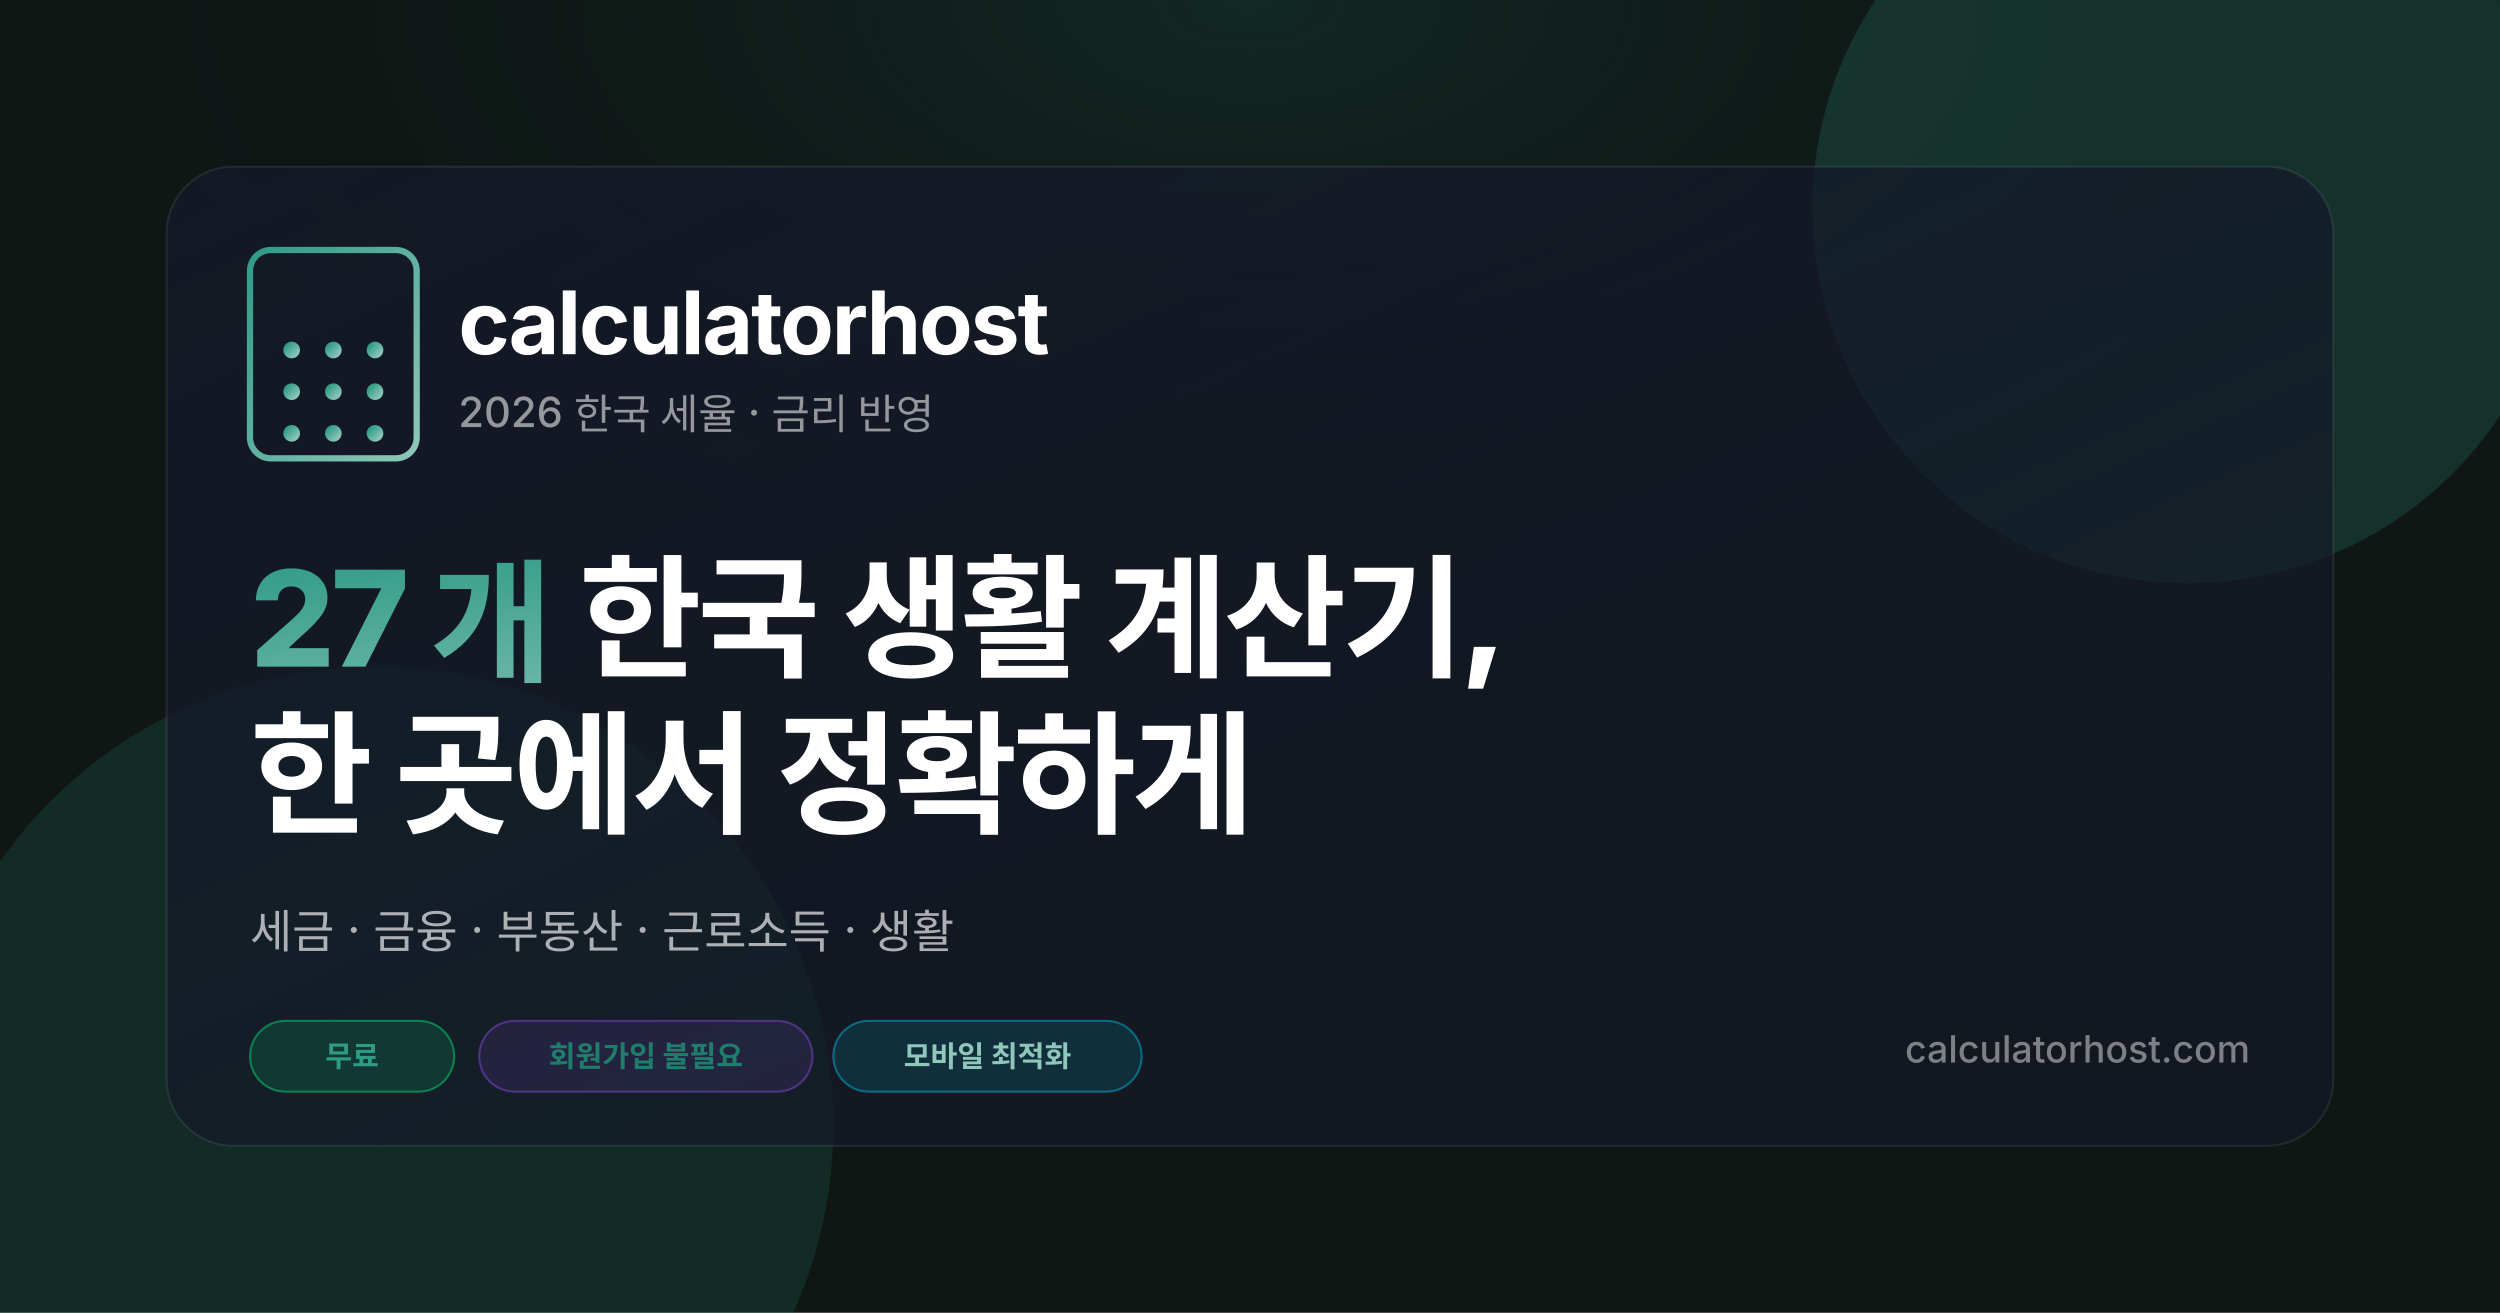
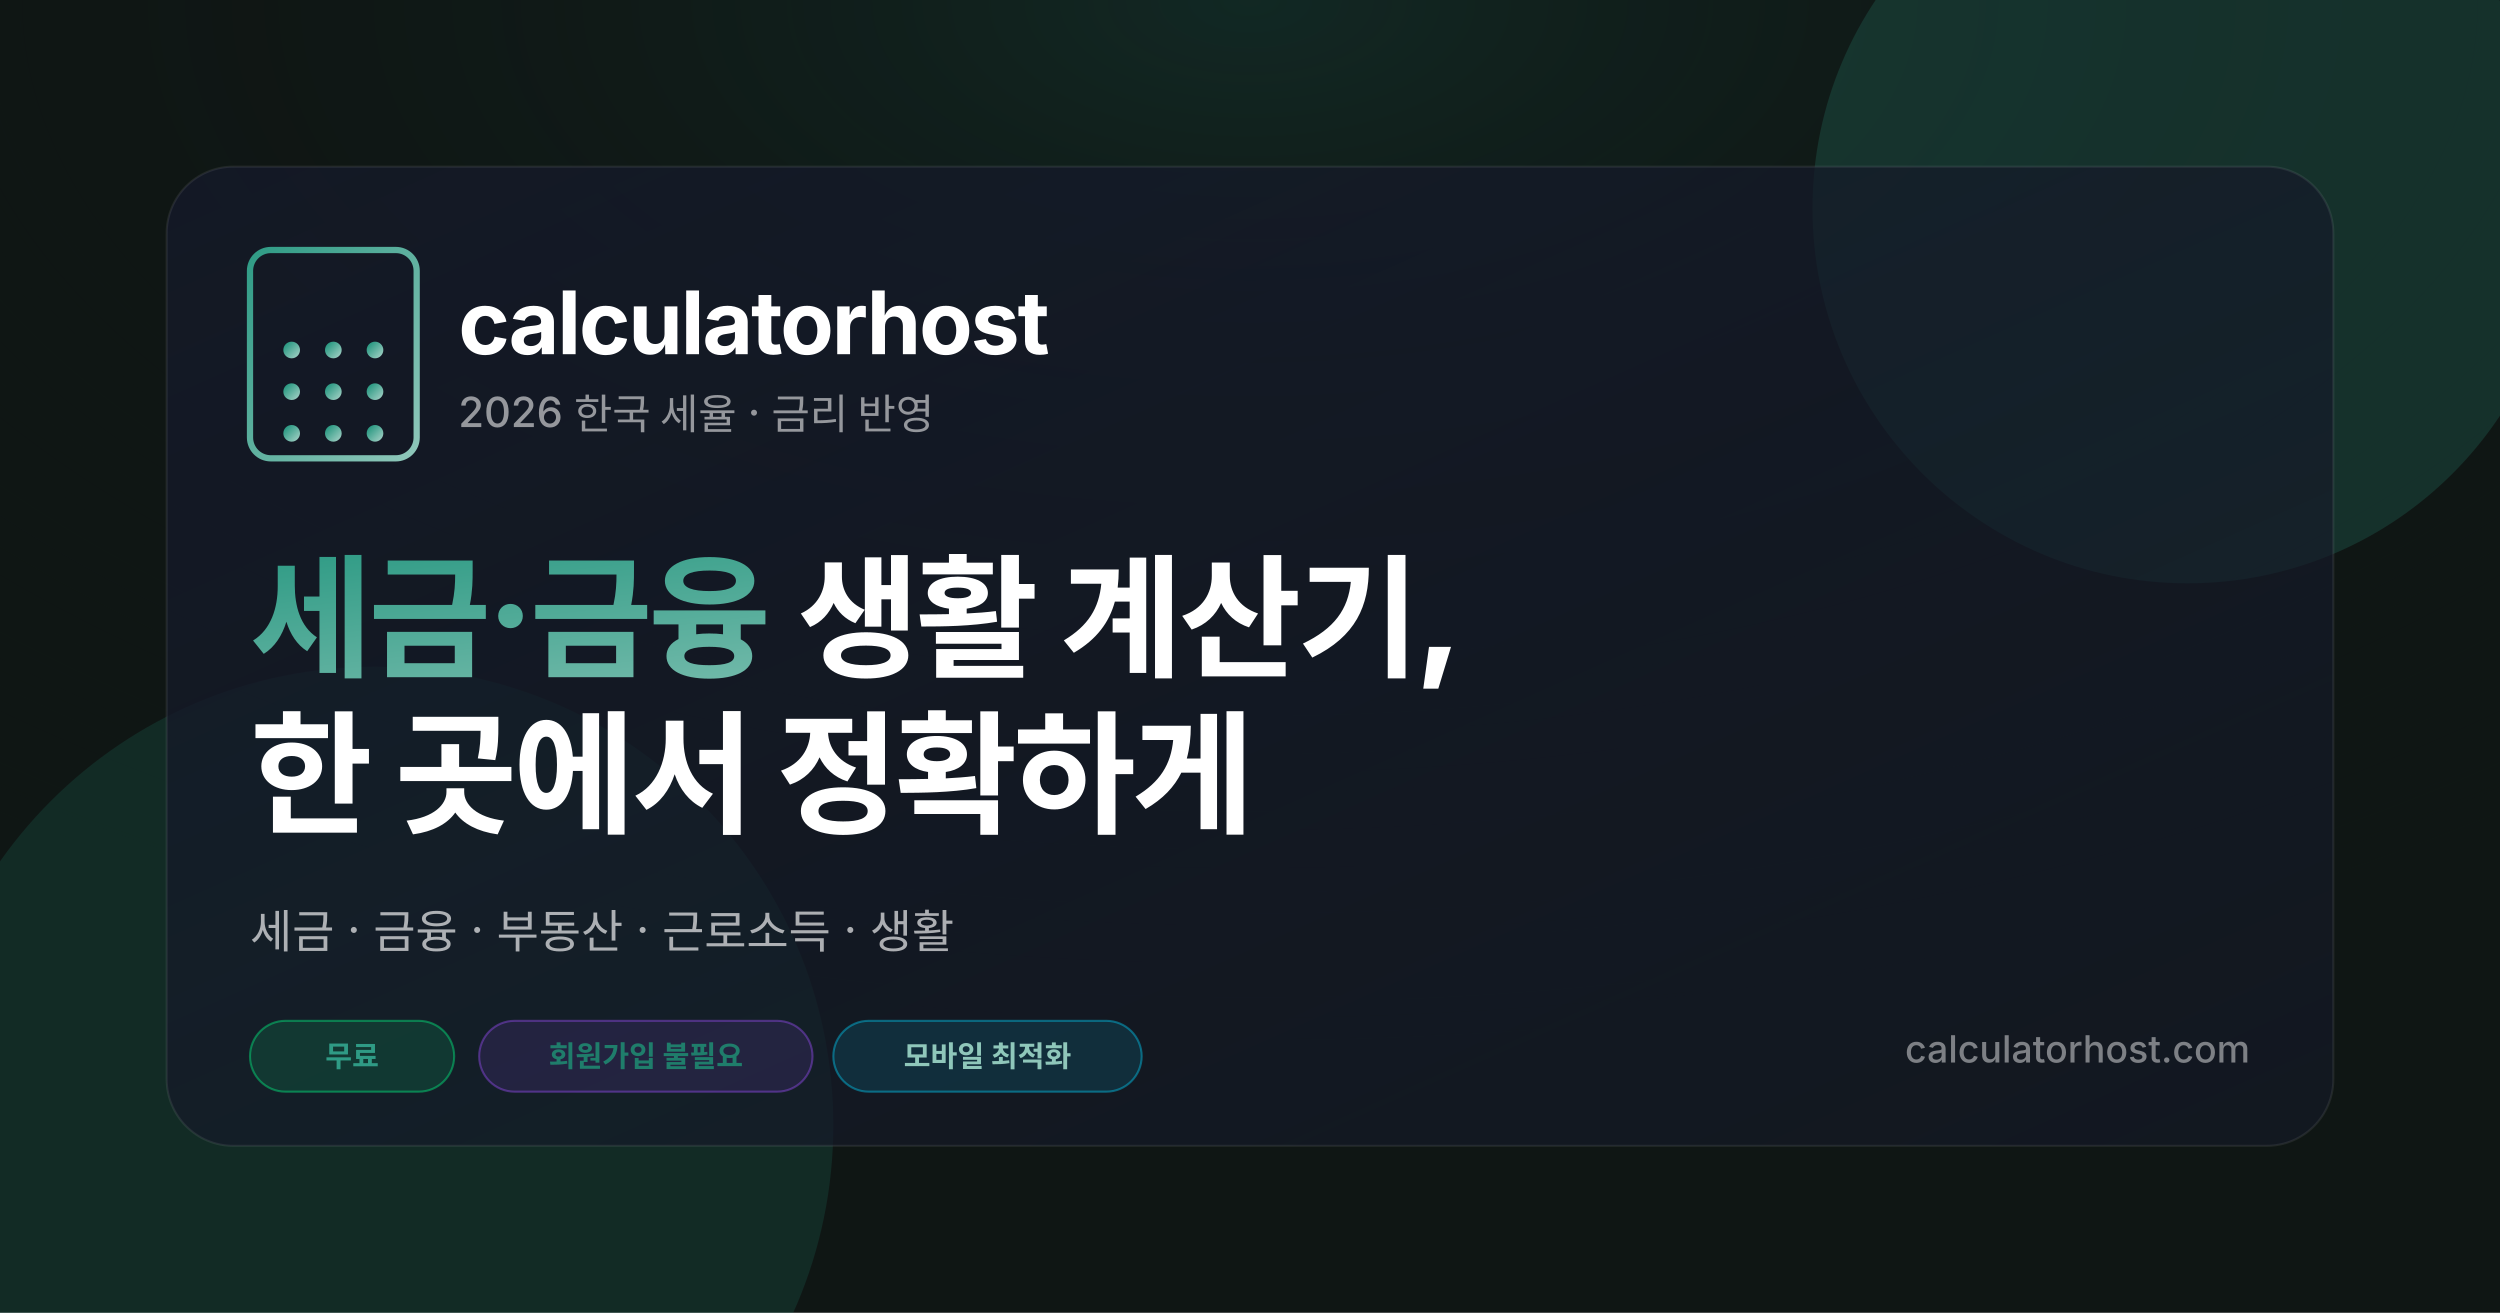
<svg xmlns="http://www.w3.org/2000/svg" width="1200" height="630" viewBox="0 0 1200 630">
  <defs>
    <radialGradient id="bg" cx="50%" cy="0%" r="80%">
      <stop offset="0%" stop-color="#1f7d6b" stop-opacity="0.18" />
      <stop offset="60%" stop-color="#0f1614" stop-opacity="0" />
      <stop offset="100%" stop-color="#0f1614" />
    </radialGradient>
    <linearGradient id="brand" x1="0%" y1="0%" x2="100%" y2="100%">
      <stop offset="0%" stop-color="#2f9b85" />
      <stop offset="100%" stop-color="#8fc7ba" />
    </linearGradient>
    <linearGradient id="card" x1="0%" y1="0%" x2="100%" y2="100%">
      <stop offset="0%" stop-color="rgba(20,25,40,0.85)" />
      <stop offset="100%" stop-color="rgba(20,25,40,0.6)" />
    </linearGradient>
  </defs>
  <rect width="1200" height="630" fill="#0f1614" />
  <rect width="1200" height="630" fill="url(#bg)" />
  <circle cx="180" cy="540" r="220" fill="#1f7d6b" opacity="0.2" />
  <circle cx="1050" cy="100" r="180" fill="#2f9b85" opacity="0.2" />
  <rect x="80" y="80" width="1040" height="470" rx="32" fill="url(#card)" stroke="rgba(255,255,255,0.08)" stroke-width="1" />
  <g transform="translate(120, 120)" stroke="url(#brand)" stroke-width="3" fill="none" stroke-linecap="round" stroke-linejoin="round">
    <rect x="0" y="0" width="80" height="100" rx="10" />
    <line x1="20" y1="22" x2="60" y2="22" />
    <circle cx="20" cy="48" r="2.5" fill="url(#brand)" />
    <circle cx="40" cy="48" r="2.5" fill="url(#brand)" />
    <circle cx="60" cy="48" r="2.5" fill="url(#brand)" />
    <circle cx="20" cy="68" r="2.5" fill="url(#brand)" />
    <circle cx="40" cy="68" r="2.5" fill="url(#brand)" />
    <circle cx="60" cy="68" r="2.5" fill="url(#brand)" />
    <circle cx="20" cy="88" r="2.5" fill="url(#brand)" />
    <circle cx="40" cy="88" r="2.5" fill="url(#brand)" />
    <circle cx="60" cy="88" r="2.5" fill="url(#brand)" />
  </g>
  <text x="220" y="170" font-family="Pretendard, Inter, system-ui, sans-serif" font-size="42" font-weight="700" fill="#FFFFFF" letter-spacing="-1">calculatorhost</text>
  <text x="220" y="205" font-family="Pretendard, Inter, system-ui, sans-serif" font-size="20" font-weight="500" fill="rgba(255,255,255,0.55)">2026 한국 세율 · 금리 반영</text>
  <text x="120" y="320" font-family="Pretendard, Inter, system-ui, sans-serif" font-size="64" font-weight="800" letter-spacing="-2" fill="#FFFFFF">
-     <tspan fill="url(#brand)">27 개</tspan> 한국 생활 계산기,
+     <tspan fill="url(#brand)">세금·금융</tspan> 생활 계산기,
  </text>
  <text x="120" y="395" font-family="Pretendard, Inter, system-ui, sans-serif" font-size="64" font-weight="800" letter-spacing="-2" fill="#FFFFFF">한 곳에서 정확하게</text>
  <text x="120" y="455" font-family="Pretendard, Inter, system-ui, sans-serif" font-size="22" font-weight="400" fill="rgba(255,255,255,0.65)">세금 · 금융 · 부동산 · 근로소득 · 생활</text>
  <g transform="translate(120, 490)">
    <rect x="0" y="0" width="98" height="34" rx="17" fill="rgba(0,255,136,0.12)" stroke="rgba(0,255,136,0.4)" stroke-width="1" />
    <text x="49" y="22" text-anchor="middle" font-family="Pretendard, Inter, system-ui, sans-serif" font-size="14" font-weight="600" fill="#2f9b85">무료</text>
    <rect x="110" y="0" width="160" height="34" rx="17" fill="rgba(157,78,255,0.12)" stroke="rgba(157,78,255,0.4)" stroke-width="1" />
    <text x="190" y="22" text-anchor="middle" font-family="Pretendard, Inter, system-ui, sans-serif" font-size="14" font-weight="600" fill="#1f7d6b">회원가입 불필요</text>
    <rect x="280" y="0" width="148" height="34" rx="17" fill="rgba(0,212,255,0.12)" stroke="rgba(0,212,255,0.4)" stroke-width="1" />
    <text x="354" y="22" text-anchor="middle" font-family="Pretendard, Inter, system-ui, sans-serif" font-size="14" font-weight="600" fill="#8fc7ba">모바일 최적화</text>
  </g>
  <text x="1080" y="510" text-anchor="end" font-family="Pretendard, Inter, system-ui, sans-serif" font-size="18" font-weight="500" fill="rgba(255,255,255,0.45)">calculatorhost.com</text>
</svg>
